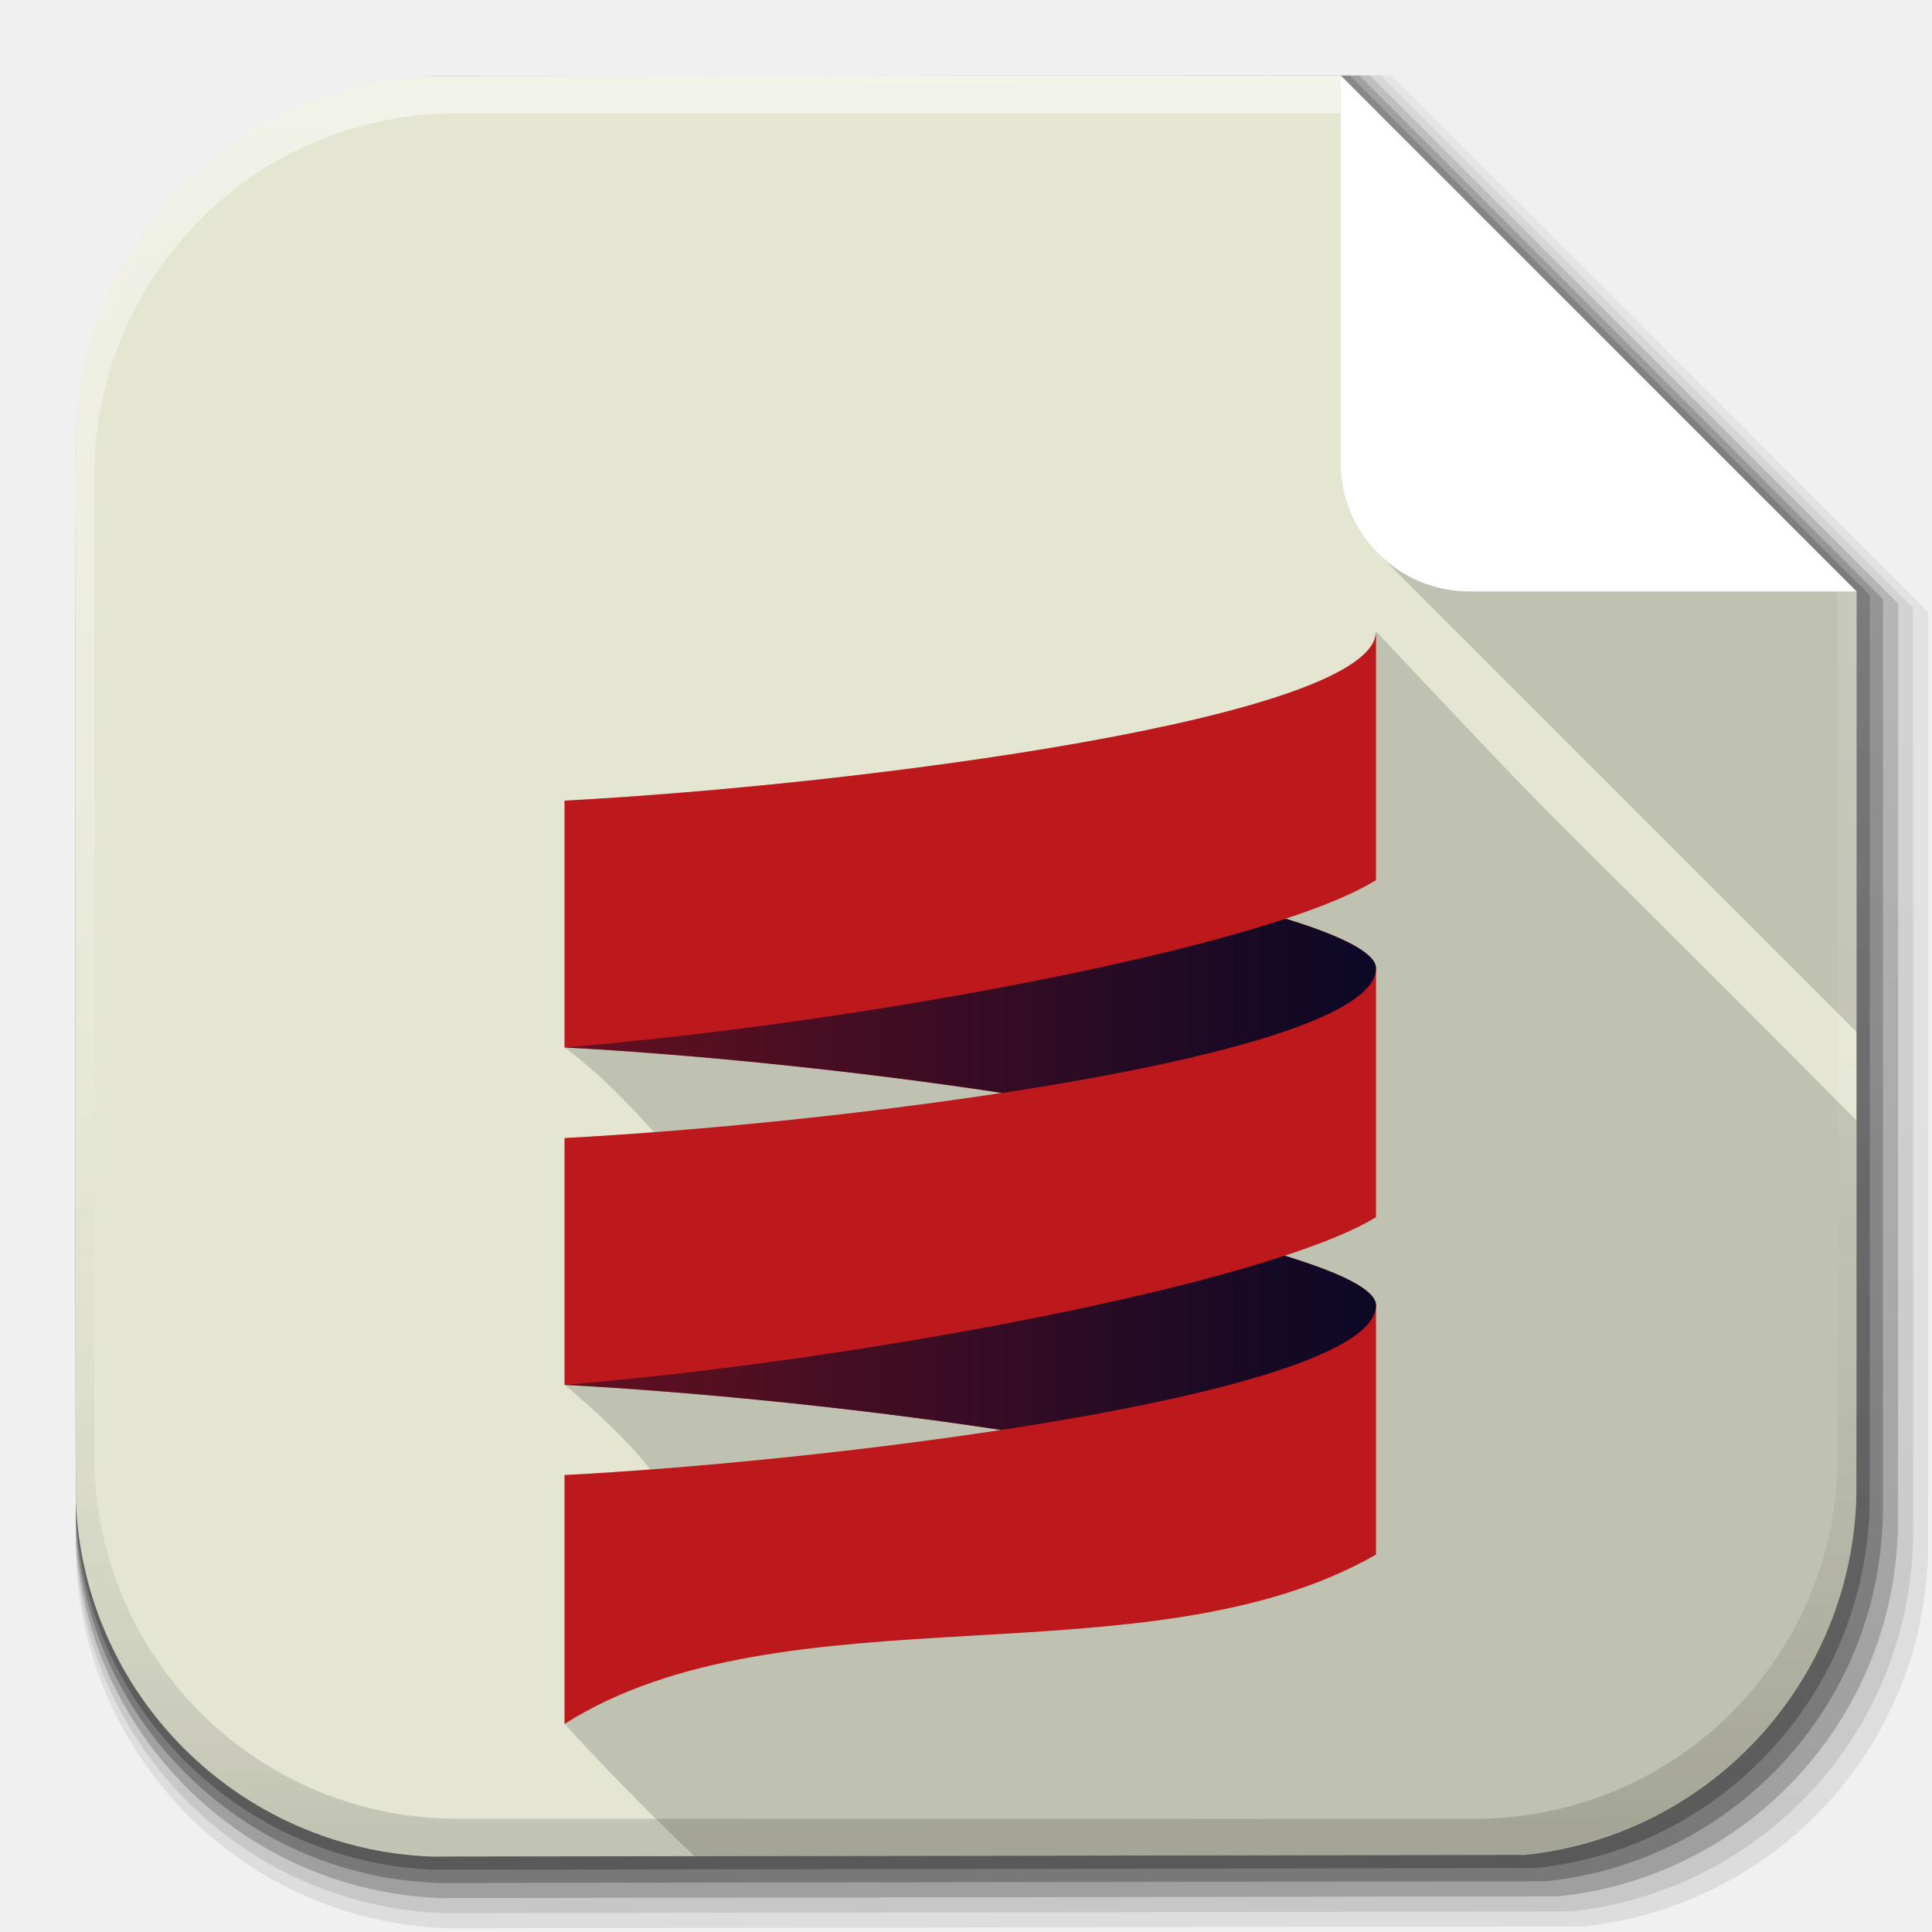
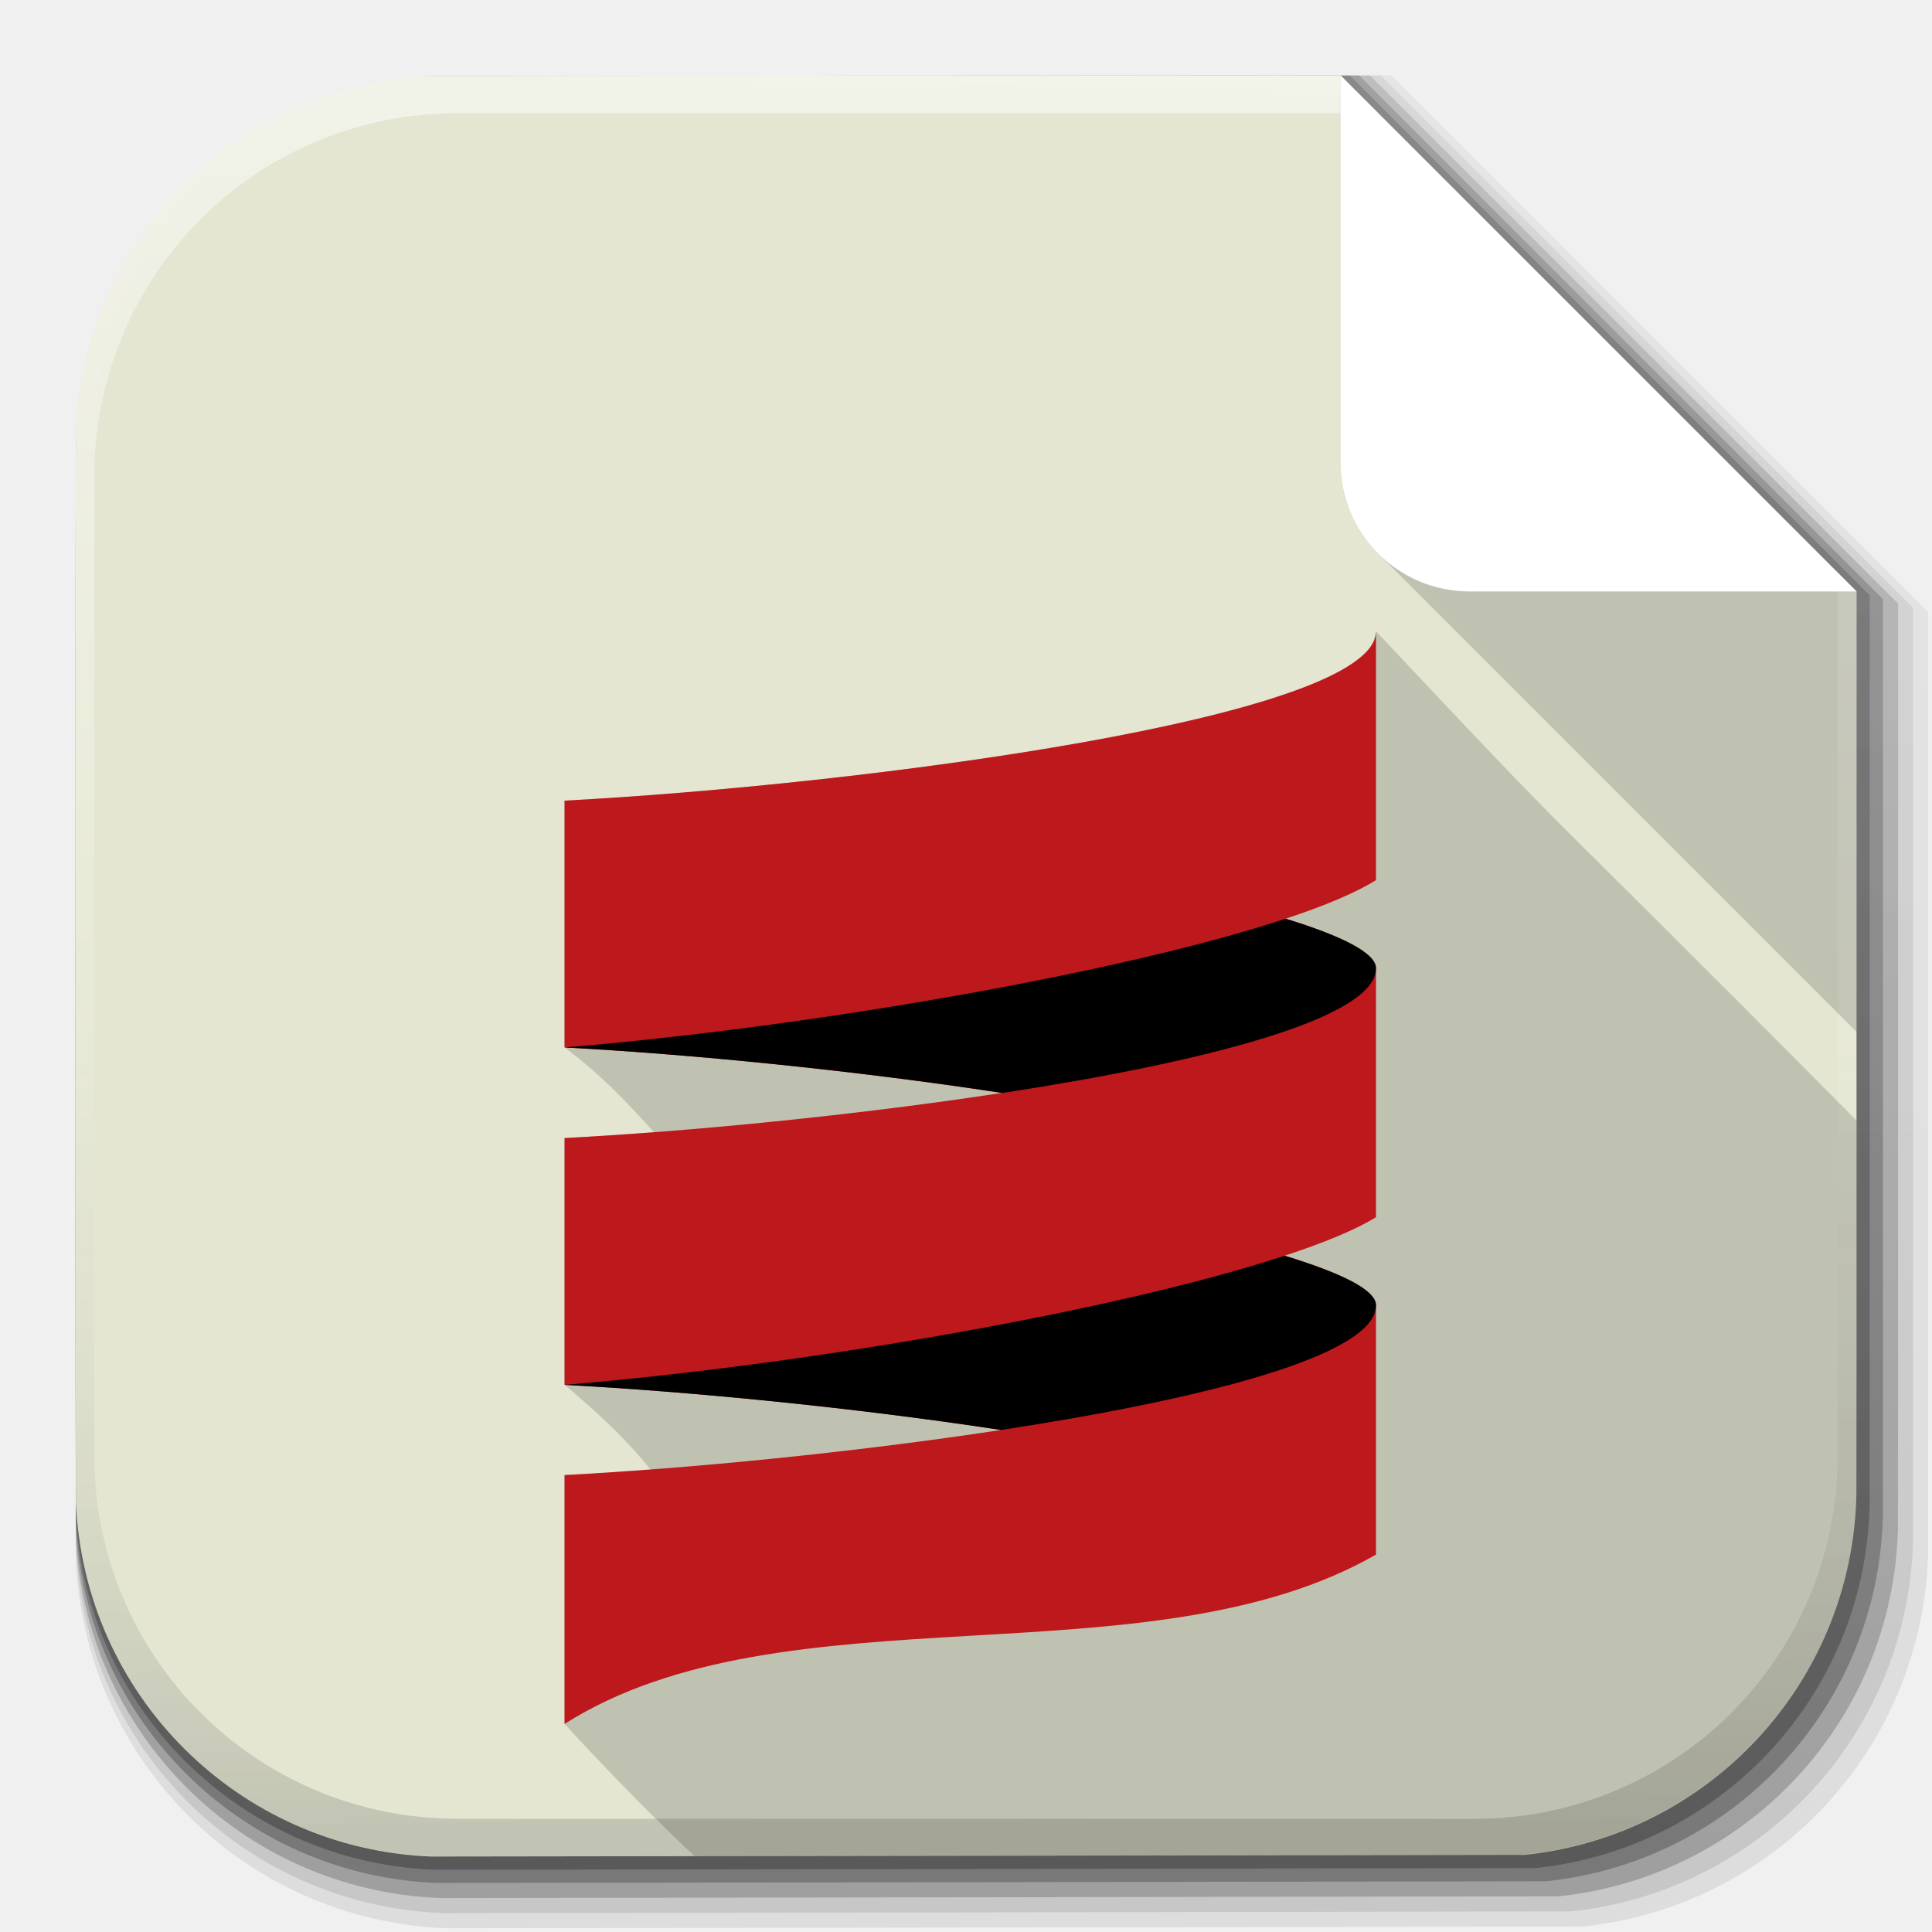
<svg xmlns="http://www.w3.org/2000/svg" xmlns:xlink="http://www.w3.org/1999/xlink" version="1.1" width="512" height="512" id="svg2">
  <defs id="defs4">
    <linearGradient id="linearGradient3938">
      <stop id="stop3940" style="stop-color:#eb2d2d;stop-opacity:1" offset="0" />
      <stop id="stop3942" style="stop-color:#df2525;stop-opacity:1" offset="1" />
    </linearGradient>
    <linearGradient x1="64.478" y1="56.301" x2="78.466" y2="48.085" id="XMLID_74_-8-1" gradientUnits="userSpaceOnUse">
      <stop id="stop155-3-8" style="stop-color:#ffffff;stop-opacity:1" offset="0" />
      <stop id="stop157-94-6" style="stop-color:#e6e6e6;stop-opacity:1" offset="1" />
    </linearGradient>
    <radialGradient cx="558.354" cy="385.484" r="191.619" fx="558.354" fy="385.484" id="radialGradient3867" xlink:href="#XMLID_74_-8-1" gradientUnits="userSpaceOnUse" gradientTransform="matrix(1,0,0,1.049991,0,-19.27059)" />
    <linearGradient x1="200.051" y1="185.074" x2="200.051" y2="217.459" id="SVGID_2_" gradientUnits="userSpaceOnUse">
      <stop id="stop13" style="stop-color:#61b74a;stop-opacity:1" offset="0" />
      <stop id="stop15" style="stop-color:#449934;stop-opacity:1" offset="1" />
    </linearGradient>
    <linearGradient x1="200.051" y1="185.074" x2="200.051" y2="217.459" id="linearGradient3021" xlink:href="#SVGID_2_" gradientUnits="userSpaceOnUse" gradientTransform="matrix(13.57763,0,0,13.57763,-2026.162,-2566.71)" />
    <linearGradient x1="19.245" y1="21.031" x2="19.36" y2="44.984" id="linearGradient2460" gradientUnits="userSpaceOnUse">
      <stop id="stop3602" style="stop-color:#fafafa;stop-opacity:1" offset="0" />
      <stop id="stop3604" style="stop-color:#f0f0f0;stop-opacity:1" offset="1" />
    </linearGradient>
    <linearGradient x1="19.245" y1="21.031" x2="19.36" y2="44.984" id="linearGradient3096" xlink:href="#linearGradient2460" gradientUnits="userSpaceOnUse" gradientTransform="matrix(11.07692,0,0,11.07692,-9.852301,-20.57803)" />
    <linearGradient x1="1012.513" y1="484.417" x2="1006.808" y2="20.626" id="linearGradient4114-2" xlink:href="#ButtonShadow-0-1-1-5" gradientUnits="userSpaceOnUse" gradientTransform="matrix(1.03178,0,0,1.03178,-830.8641,592.6779)" />
    <linearGradient x1="45.448" y1="92.54" x2="45.448" y2="7.017" id="ButtonShadow-0-1-1-5" gradientUnits="userSpaceOnUse" gradientTransform="matrix(1.005865,0,0,0.994169,100,0)">
      <stop id="stop3750-8-9-3-6" style="stop-color:#000000;stop-opacity:1" offset="0" />
      <stop id="stop3752-5-6-4-2" style="stop-color:#000000;stop-opacity:0.588" offset="1" />
    </linearGradient>
    <linearGradient x1="1012.513" y1="484.417" x2="1006.808" y2="20.626" id="linearGradient4112-2" xlink:href="#ButtonShadow-0-1-1-5" gradientUnits="userSpaceOnUse" gradientTransform="matrix(1.040254,0,0,1.040254,-837.9512,592.5182)" />
    <linearGradient x1="45.448" y1="92.54" x2="45.448" y2="7.017" id="linearGradient5292" gradientUnits="userSpaceOnUse" gradientTransform="matrix(1.005865,0,0,0.994169,100,0)">
      <stop id="stop5294" style="stop-color:#000000;stop-opacity:1" offset="0" />
      <stop id="stop5296" style="stop-color:#000000;stop-opacity:0.588" offset="1" />
    </linearGradient>
    <linearGradient x1="1012.513" y1="484.417" x2="1006.808" y2="20.626" id="linearGradient4110-6" xlink:href="#ButtonShadow-0-1-1-5" gradientUnits="userSpaceOnUse" gradientTransform="matrix(1.023305,0,0,1.023305,-823.777,592.8376)" />
    <linearGradient x1="45.448" y1="92.54" x2="45.448" y2="7.017" id="linearGradient5299" gradientUnits="userSpaceOnUse" gradientTransform="matrix(1.005865,0,0,0.994169,100,0)">
      <stop id="stop5301" style="stop-color:#000000;stop-opacity:1" offset="0" />
      <stop id="stop5303" style="stop-color:#000000;stop-opacity:0.588" offset="1" />
    </linearGradient>
    <linearGradient x1="1012.513" y1="484.417" x2="1006.808" y2="20.626" id="linearGradient4116-6" xlink:href="#ButtonShadow-0-1-1-5" gradientUnits="userSpaceOnUse" gradientTransform="matrix(1.01483,0,0,1.01483,-816.69,592.9972)" />
    <linearGradient x1="45.448" y1="92.54" x2="45.448" y2="7.017" id="linearGradient5306" gradientUnits="userSpaceOnUse" gradientTransform="matrix(1.005865,0,0,0.994169,100,0)">
      <stop id="stop5308" style="stop-color:#000000;stop-opacity:1" offset="0" />
      <stop id="stop5310" style="stop-color:#000000;stop-opacity:0.588" offset="1" />
    </linearGradient>
    <linearGradient x1="1012.513" y1="484.417" x2="1006.808" y2="20.626" id="linearGradient3372" xlink:href="#ButtonShadow-0-1-1-5" gradientUnits="userSpaceOnUse" gradientTransform="matrix(1.007415,0,0,1.007415,-810.4888,593.1369)" />
    <linearGradient x1="45.448" y1="92.54" x2="45.448" y2="7.017" id="linearGradient5313" gradientUnits="userSpaceOnUse" gradientTransform="matrix(1.005865,0,0,0.994169,100,0)">
      <stop id="stop5315" style="stop-color:#000000;stop-opacity:1" offset="0" />
      <stop id="stop5317" style="stop-color:#000000;stop-opacity:0.588" offset="1" />
    </linearGradient>
    <linearGradient x1="1016.104" y1="476.26" x2="1011.953" y2="251.661" id="linearGradient4082" xlink:href="#linearGradient4487" gradientUnits="userSpaceOnUse" gradientTransform="translate(-146.2203,369.0885)" />
    <linearGradient id="linearGradient4487">
      <stop id="stop4489" style="stop-color:#000000;stop-opacity:1" offset="0" />
      <stop id="stop4491" style="stop-color:#000000;stop-opacity:0" offset="1" />
    </linearGradient>
    <linearGradient id="linearGradient3737">
      <stop id="stop3739" style="stop-color:#ffffff;stop-opacity:1" offset="0" />
      <stop id="stop3741" style="stop-color:#ffffff;stop-opacity:0" offset="1" />
    </linearGradient>
    <linearGradient id="linearGradient4046">
      <stop id="stop4048" style="stop-color:#000000;stop-opacity:1" offset="0" />
      <stop id="stop4050" style="stop-color:#ffffff;stop-opacity:0.2" offset="1" />
    </linearGradient>
    <linearGradient x1="1012.513" y1="484.417" x2="1006.808" y2="20.626" id="linearGradient5342" xlink:href="#ButtonShadow-0-1-1-5" gradientUnits="userSpaceOnUse" gradientTransform="matrix(1.007415,0,0,1.007415,-810.4888,593.1369)" />
    <linearGradient x1="1012.513" y1="484.417" x2="1006.808" y2="20.626" id="linearGradient4114-2-6" xlink:href="#ButtonShadow-0-1-1-5-9" gradientUnits="userSpaceOnUse" gradientTransform="matrix(1.03178,0,0,1.03178,-830.8641,592.6779)" />
    <linearGradient x1="45.448" y1="92.54" x2="45.448" y2="7.017" id="ButtonShadow-0-1-1-5-9" gradientUnits="userSpaceOnUse" gradientTransform="matrix(1.005865,0,0,0.994169,100,0)">
      <stop id="stop3750-8-9-3-6-4" style="stop-color:#000000;stop-opacity:1" offset="0" />
      <stop id="stop3752-5-6-4-2-9" style="stop-color:#000000;stop-opacity:0.588" offset="1" />
    </linearGradient>
    <linearGradient x1="1012.513" y1="484.417" x2="1006.808" y2="20.626" id="linearGradient4112-2-6" xlink:href="#ButtonShadow-0-1-1-5-9" gradientUnits="userSpaceOnUse" gradientTransform="matrix(1.040254,0,0,1.040254,-837.9512,592.5182)" />
    <linearGradient x1="45.448" y1="92.54" x2="45.448" y2="7.017" id="linearGradient5292-5" gradientUnits="userSpaceOnUse" gradientTransform="matrix(1.005865,0,0,0.994169,100,0)">
      <stop id="stop5294-8" style="stop-color:#000000;stop-opacity:1" offset="0" />
      <stop id="stop5296-4" style="stop-color:#000000;stop-opacity:0.588" offset="1" />
    </linearGradient>
    <linearGradient x1="1012.513" y1="484.417" x2="1006.808" y2="20.626" id="linearGradient4110-6-7" xlink:href="#ButtonShadow-0-1-1-5-9" gradientUnits="userSpaceOnUse" gradientTransform="matrix(1.023305,0,0,1.023305,-823.777,592.8376)" />
    <linearGradient x1="45.448" y1="92.54" x2="45.448" y2="7.017" id="linearGradient5299-2" gradientUnits="userSpaceOnUse" gradientTransform="matrix(1.005865,0,0,0.994169,100,0)">
      <stop id="stop5301-9" style="stop-color:#000000;stop-opacity:1" offset="0" />
      <stop id="stop5303-1" style="stop-color:#000000;stop-opacity:0.588" offset="1" />
    </linearGradient>
    <linearGradient x1="1012.513" y1="484.417" x2="1006.808" y2="20.626" id="linearGradient4116-6-3" xlink:href="#ButtonShadow-0-1-1-5-9" gradientUnits="userSpaceOnUse" gradientTransform="matrix(1.01483,0,0,1.01483,-816.69,592.9972)" />
    <linearGradient x1="45.448" y1="92.54" x2="45.448" y2="7.017" id="linearGradient5306-9" gradientUnits="userSpaceOnUse" gradientTransform="matrix(1.005865,0,0,0.994169,100,0)">
      <stop id="stop5308-0" style="stop-color:#000000;stop-opacity:1" offset="0" />
      <stop id="stop5310-6" style="stop-color:#000000;stop-opacity:0.588" offset="1" />
    </linearGradient>
    <linearGradient x1="1012.513" y1="484.417" x2="1006.808" y2="20.626" id="linearGradient3372-9" xlink:href="#ButtonShadow-0-1-1-5-9" gradientUnits="userSpaceOnUse" gradientTransform="matrix(1.007415,0,0,1.007415,-810.4888,593.1369)" />
    <linearGradient x1="45.448" y1="92.54" x2="45.448" y2="7.017" id="linearGradient5313-8" gradientUnits="userSpaceOnUse" gradientTransform="matrix(1.005865,0,0,0.994169,100,0)">
      <stop id="stop5315-8" style="stop-color:#000000;stop-opacity:1" offset="0" />
      <stop id="stop5317-1" style="stop-color:#000000;stop-opacity:0.588" offset="1" />
    </linearGradient>
    <linearGradient x1="1016.104" y1="476.26" x2="1011.953" y2="251.661" id="linearGradient4082-7" xlink:href="#linearGradient4487-8" gradientUnits="userSpaceOnUse" gradientTransform="translate(-146.2203,369.0885)" />
    <linearGradient id="linearGradient4487-8">
      <stop id="stop4489-0" style="stop-color:#000000;stop-opacity:1" offset="0" />
      <stop id="stop4491-4" style="stop-color:#000000;stop-opacity:0" offset="1" />
    </linearGradient>
    <linearGradient x1="993.439" y1="51.512" x2="988.786" y2="363.738" id="linearGradient4084-7" xlink:href="#linearGradient3737-8" gradientUnits="userSpaceOnUse" gradientTransform="translate(778.5998,-360.5596)" />
    <linearGradient id="linearGradient3737-8">
      <stop id="stop3739-4" style="stop-color:#ffffff;stop-opacity:1" offset="0" />
      <stop id="stop3741-7" style="stop-color:#ffffff;stop-opacity:0" offset="1" />
    </linearGradient>
    <linearGradient x1="1764.649" y1="155.597" x2="1763.69" y2="-55.941" id="linearGradient4086-1" xlink:href="#linearGradient4046-2" gradientUnits="userSpaceOnUse" />
    <linearGradient id="linearGradient4046-2">
      <stop id="stop4048-2" style="stop-color:#000000;stop-opacity:1" offset="0" />
      <stop id="stop4050-7" style="stop-color:#ffffff;stop-opacity:0.2" offset="1" />
    </linearGradient>
    <linearGradient x1="1012.513" y1="484.417" x2="1006.808" y2="20.626" id="linearGradient5342-3" xlink:href="#ButtonShadow-0-1-1-5-9" gradientUnits="userSpaceOnUse" gradientTransform="matrix(1.007415,0,0,1.007415,-810.4888,593.1369)" />
    <linearGradient id="linearGradient4487-1">
      <stop id="stop4489-6" style="stop-color:#000000;stop-opacity:1" offset="0" />
      <stop id="stop4491-0" style="stop-color:#000000;stop-opacity:0" offset="1" />
    </linearGradient>
    <linearGradient x1="993.439" y1="51.512" x2="988.786" y2="363.738" id="linearGradient4084-8" xlink:href="#linearGradient3737-9" gradientUnits="userSpaceOnUse" gradientTransform="translate(778.5998,-360.5596)" />
    <linearGradient id="linearGradient3737-9">
      <stop id="stop3739-7" style="stop-color:#ffffff;stop-opacity:1" offset="0" />
      <stop id="stop3741-4" style="stop-color:#ffffff;stop-opacity:0" offset="1" />
    </linearGradient>
    <linearGradient x1="1764.649" y1="155.597" x2="1763.69" y2="-55.941" id="linearGradient4086-12" xlink:href="#linearGradient4046-3" gradientUnits="userSpaceOnUse" />
    <linearGradient id="linearGradient4046-3">
      <stop id="stop4048-7" style="stop-color:#000000;stop-opacity:1" offset="0" />
      <stop id="stop4050-73" style="stop-color:#ffffff;stop-opacity:0.2" offset="1" />
    </linearGradient>
    <linearGradient id="linearGradient2760">
      <stop id="stop2770" style="stop-color:#ffffff;stop-opacity:1" offset="0" />
      <stop id="stop2764" style="stop-color:#a9a9a9;stop-opacity:1" offset="1" />
    </linearGradient>
    <linearGradient id="linearGradient4846">
      <stop id="stop4848" style="stop-color:#1a1a1a;stop-opacity:1" offset="0" />
      <stop id="stop4856" style="stop-color:#1e1e1e;stop-opacity:1" offset="1" />
    </linearGradient>
    <linearGradient id="linearGradient4922">
      <stop id="stop4924" style="stop-color:#1a1a1a;stop-opacity:1" offset="0" />
      <stop id="stop4926" style="stop-color:#636363;stop-opacity:1" offset="0.156" />
      <stop id="stop4928" style="stop-color:#b4b4b4;stop-opacity:1" offset="0.332" />
      <stop id="stop4930" style="stop-color:#636363;stop-opacity:1" offset="0.536" />
      <stop id="stop4932" style="stop-color:#000000;stop-opacity:1" offset="1" />
    </linearGradient>
    <linearGradient x1="201.331" y1="152.12" x2="166.775" y2="110.86" id="linearGradient4884" xlink:href="#linearGradient4888" gradientUnits="userSpaceOnUse" gradientTransform="matrix(1.275769,0,0,1.275769,-135.8944,2.450039)" spreadMethod="reflect" />
    <linearGradient id="linearGradient4888">
      <stop id="stop4892" style="stop-color:#c0821c;stop-opacity:1" offset="0" />
      <stop id="stop4894" style="stop-color:#e4ae48;stop-opacity:1" offset="1" />
    </linearGradient>
    <linearGradient x1="13.021" y1="160.826" x2="258.222" y2="158.472" id="linearGradient4882" xlink:href="#linearGradient4898" gradientUnits="userSpaceOnUse" />
    <linearGradient id="linearGradient4898">
      <stop id="stop4900" style="stop-color:#d78617;stop-opacity:1" offset="0" />
      <stop id="stop4902" style="stop-color:#5c1234;stop-opacity:1" offset="1" />
    </linearGradient>
    <linearGradient x1="45.448" y1="92.54" x2="45.448" y2="7.017" id="ButtonShadow" gradientUnits="userSpaceOnUse" gradientTransform="scale(1.005865,0.994169)">
      <stop id="stop3750" style="stop-color:#000000;stop-opacity:1" offset="0" />
      <stop id="stop3752" style="stop-color:#000000;stop-opacity:0.588" offset="1" />
    </linearGradient>
    <filter color-interpolation-filters="sRGB" id="filter3174">
-       <feGaussianBlur id="feGaussianBlur3176" stdDeviation="1.71" />
+       <feGaussianBlur stdDeviation="1.71" id="feGaussianBlur3176" />
    </filter>
    <linearGradient id="linearGradient10386">
      <stop id="stop10388" style="stop-color:#ffffff;stop-opacity:1" offset="0" />
      <stop id="stop10390" style="stop-color:#ffffff;stop-opacity:0" offset="1" />
    </linearGradient>
    <linearGradient x1="212.864" y1="11.425" x2="214.266" y2="168.283" id="linearGradient8264" xlink:href="#linearGradient2760" gradientUnits="userSpaceOnUse" gradientTransform="matrix(1.846456,0,0,1.846456,-123.7334,86.82626)" spreadMethod="reflect" />
    <linearGradient x1="18.93" y1="6.295" x2="19.36" y2="36.644" id="linearGradient3157" xlink:href="#linearGradient2460" gradientUnits="userSpaceOnUse" gradientTransform="matrix(12.10256,0,0,12.10256,-34.46825,-46.18711)" />
    <linearGradient x1="0" y1="0" x2="1" y2="1" id="acyl_gradient" xlink:href="#linearGradient4321" />
    <linearGradient id="linearGradient4321">
      <stop id="stop1" style="stop-color:#ee0c0c;stop-opacity:1" offset="0" />
      <stop id="stop2" style="stop-color:#7a0404;stop-opacity:1" offset="1" />
    </linearGradient>
    <radialGradient cx="94.71" cy="98.693" r="150" fx="94.71" fy="98.693" id="radialGradient3928" xlink:href="#linearGradient4321" gradientUnits="userSpaceOnUse" gradientTransform="matrix(2.424955,-0.00787504,0.00770263,2.371866,-135.7183,-134.6474)" />
    <radialGradient cx="94.71" cy="98.693" r="150" fx="94.71" fy="98.693" id="radialGradient3932" xlink:href="#linearGradient4321" gradientUnits="userSpaceOnUse" gradientTransform="matrix(2.424955,-0.00787504,0.00770263,2.371866,-135.7183,-134.6474)" />
    <radialGradient cx="110.737" cy="112.575" r="150" fx="110.737" fy="112.575" id="radialGradient3140" xlink:href="#linearGradient3938" gradientUnits="userSpaceOnUse" gradientTransform="matrix(1.65339,0.0060994,-0.00539655,1.462323,-50.50661,-35.43916)" />
    <linearGradient x1="-112.345" y1="572.447" x2="-109.975" y2="107.9" id="linearGradient5925" xlink:href="#ButtonShadow-0-1-1-5-9-5" gradientUnits="userSpaceOnUse" gradientTransform="matrix(1.007442,0,0,1.007415,261.6268,527.4108)" />
    <linearGradient x1="45.448" y1="92.54" x2="45.448" y2="7.017" id="ButtonShadow-0-1-1-5-9-5" gradientUnits="userSpaceOnUse" gradientTransform="matrix(1.005865,0,0,0.994169,100,0)">
      <stop id="stop3750-8-9-3-6-4-0" style="stop-color:#000000;stop-opacity:1" offset="0" />
      <stop id="stop3752-5-6-4-2-9-8" style="stop-color:#000000;stop-opacity:0.588" offset="1" />
    </linearGradient>
    <linearGradient x1="-112.345" y1="572.447" x2="-109.975" y2="107.9" id="linearGradient5927" xlink:href="#ButtonShadow-0-1-1-5-9-5" gradientUnits="userSpaceOnUse" gradientTransform="matrix(1.031807,0,0,1.03178,268.7784,524.7835)" />
    <linearGradient x1="45.448" y1="92.54" x2="45.448" y2="7.017" id="linearGradient3129" gradientUnits="userSpaceOnUse" gradientTransform="matrix(1.005865,0,0,0.994169,100,0)">
      <stop id="stop3131" style="stop-color:#000000;stop-opacity:1" offset="0" />
      <stop id="stop3133" style="stop-color:#000000;stop-opacity:0.588" offset="1" />
    </linearGradient>
    <linearGradient x1="-112.345" y1="572.447" x2="-109.975" y2="107.9" id="linearGradient5929" xlink:href="#ButtonShadow-0-1-1-5-9-5" gradientUnits="userSpaceOnUse" gradientTransform="matrix(1.014857,0,0,1.01483,263.8037,526.6112)" />
    <linearGradient x1="45.448" y1="92.54" x2="45.448" y2="7.017" id="linearGradient3136" gradientUnits="userSpaceOnUse" gradientTransform="matrix(1.005865,0,0,0.994169,100,0)">
      <stop id="stop3138" style="stop-color:#000000;stop-opacity:1" offset="0" />
      <stop id="stop3140" style="stop-color:#000000;stop-opacity:0.588" offset="1" />
    </linearGradient>
    <linearGradient x1="-112.345" y1="572.447" x2="-109.975" y2="107.9" id="linearGradient5931" xlink:href="#ButtonShadow-0-1-1-5-9-5" gradientUnits="userSpaceOnUse" gradientTransform="matrix(1.023332,0,0,1.023305,266.2915,525.6974)" />
    <linearGradient x1="45.448" y1="92.54" x2="45.448" y2="7.017" id="linearGradient3143" gradientUnits="userSpaceOnUse" gradientTransform="matrix(1.005865,0,0,0.994169,100,0)">
      <stop id="stop3145" style="stop-color:#000000;stop-opacity:1" offset="0" />
      <stop id="stop3147" style="stop-color:#000000;stop-opacity:0.588" offset="1" />
    </linearGradient>
    <linearGradient x1="-112.345" y1="572.447" x2="-109.975" y2="107.9" id="linearGradient5933" xlink:href="#ButtonShadow-0-1-1-5-9-5" gradientUnits="userSpaceOnUse" gradientTransform="matrix(1.040282,0,0,1.040254,271.2663,523.8697)" />
    <linearGradient x1="45.448" y1="92.54" x2="45.448" y2="7.017" id="linearGradient3150" gradientUnits="userSpaceOnUse" gradientTransform="matrix(1.005865,0,0,0.994169,100,0)">
      <stop id="stop3152" style="stop-color:#000000;stop-opacity:1" offset="0" />
      <stop id="stop3154" style="stop-color:#000000;stop-opacity:0.588" offset="1" />
    </linearGradient>
    <linearGradient x1="993.439" y1="51.512" x2="988.786" y2="363.738" id="linearGradient4084-8-2" xlink:href="#linearGradient3737-9-0" gradientUnits="userSpaceOnUse" gradientTransform="translate(-753.5872,-30.14348)" />
    <linearGradient id="linearGradient3737-9-0">
      <stop id="stop3739-7-5" style="stop-color:#ffffff;stop-opacity:1" offset="0" />
      <stop id="stop3741-4-2" style="stop-color:#ffffff;stop-opacity:0" offset="1" />
    </linearGradient>
    <linearGradient x1="1764.649" y1="155.597" x2="1763.69" y2="-55.941" id="linearGradient4086-12-9" xlink:href="#linearGradient4046-3-3" gradientUnits="userSpaceOnUse" gradientTransform="translate(-1532.187,330.4162)" />
    <linearGradient id="linearGradient4046-3-3">
      <stop id="stop4048-7-5" style="stop-color:#000000;stop-opacity:1" offset="0" />
      <stop id="stop4050-73-5" style="stop-color:#ffffff;stop-opacity:0.2" offset="1" />
    </linearGradient>
    <linearGradient x1="102.875" y1="170.422" x2="153.125" y2="170.422" id="linearGradient5071" xlink:href="#linearGradient5059" gradientUnits="userSpaceOnUse" />
    <linearGradient id="linearGradient5059">
      <stop id="stop5061" style="stop-color:#0b0826;stop-opacity:0.498" offset="0" />
      <stop id="stop5063" style="stop-color:#0b0826;stop-opacity:1" offset="1" />
    </linearGradient>
    <linearGradient x1="102.875" y1="170.422" x2="153.125" y2="170.422" id="linearGradient3985" xlink:href="#linearGradient5059" gradientUnits="userSpaceOnUse" />
    <linearGradient x1="102.875" y1="170.422" x2="153.125" y2="170.422" id="linearGradient10625" xlink:href="#linearGradient5059" gradientUnits="userSpaceOnUse" gradientTransform="matrix(4.279486,0,0,3.47687,-290.6445,-281.3223)" />
  </defs>
  <g transform="translate(0,-540.3622)" id="layer1" />
  <g transform="matrix(1.1,0,0,0.44444,95.08106,256.3925)" id="g2036">
    <g transform="matrix(1.0526,0,0,1.2857,-1.2632,-13.429)" id="g3712" style="opacity:0.4" />
  </g>
  <g transform="translate(97.48106,231.2815)" id="g3541" />
  <g transform="translate(97.48106,231.2815)" id="g3536" />
  <g transform="translate(-605.5193,-353.9683)" id="g4076">
    <g transform="translate(-926.6676,684.3845)" id="g4038" />
  </g>
  <g transform="translate(54.08926,-616.0416)" id="g5918">
    <path d="m 60.99,1111.542 144.328,-0.206 147.527,-0.241 c 49.041,-5.122 87.225,-45.726 88.537,-95.85 9e-4,-0.035 -9e-4,-0.069 0,-0.103 9e-4,-0.414 -8e-4,-0.647 0,-1.067 0.042,-21.503 0.034,-49.942 0.034,-87.765 l 0,-152.514 -68.862,-68.877 -68.897,-68.877 -152.824,0.069 c -40.253,0.017 -69.341,0.041 -91.323,0.103 -50.89,2.755 -91.336,43.548 -93.49,94.611 -0.099,30.63 -0.103,74.757 -0.103,143.018 0,68.269 0.005,112.388 0.103,143.018 2.175,51.557 43.387,92.644 94.969,94.68 z" id="path5873" style="opacity:0.25;color:#000000;fill:url(#linearGradient5925);fill-opacity:1;fill-rule:nonzero;stroke:none;stroke-width:1.5;marker:none;visibility:visible;display:inline;overflow:visible;enable-background:accumulate" />
    <path d="m 63.289,1123.042 147.819,-0.211 151.095,-0.247 c 50.227,-5.246 89.334,-46.832 90.678,-98.168 9e-4,-0.035 -9e-4,-0.07 0,-0.106 9e-4,-0.424 -8e-4,-0.663 0,-1.092 0.043,-22.023 0.035,-51.15 0.035,-89.888 l 0,-156.202 -70.528,-70.543 -70.563,-70.543 -156.52,0.07 c -41.226,0.018 -71.018,0.042 -93.532,0.106 -52.121,2.821 -93.545,44.601 -95.751,96.9 -0.101,31.371 -0.106,76.565 -0.106,146.477 0,69.92 0.005,115.106 0.106,146.477 2.227,52.804 44.436,94.885 97.266,96.97 z" id="path5902" style="opacity:0.1;color:#000000;fill:url(#linearGradient5927);fill-opacity:1;fill-rule:nonzero;stroke:none;stroke-width:1.5;marker:none;visibility:visible;display:inline;overflow:visible;enable-background:accumulate" />
    <path d="m 61.69,1115.042 145.391,-0.208 148.613,-0.243 c 49.402,-5.16 87.867,-46.063 89.189,-96.555 9e-4,-0.035 -9e-4,-0.069 0,-0.104 9e-4,-0.417 -8e-4,-0.652 0,-1.074 0.042,-21.661 0.034,-50.31 0.034,-88.411 l 0,-153.636 -69.369,-69.384 -69.404,-69.384 -153.949,0.069 c -40.549,0.017 -69.851,0.042 -91.995,0.104 -51.264,2.775 -92.009,43.868 -94.178,95.308 -0.099,30.856 -0.104,75.308 -0.104,144.071 0,68.771 0.005,113.215 0.104,144.071 2.191,51.937 43.706,93.326 95.668,95.377 z" id="path5906" style="opacity:0.25;color:#000000;fill:url(#linearGradient5929);fill-opacity:1;fill-rule:nonzero;stroke:none;stroke-width:1.5;marker:none;visibility:visible;display:inline;overflow:visible;enable-background:accumulate" />
    <path d="m 62.49,1119.042 146.605,-0.21 149.854,-0.245 c 49.815,-5.203 88.601,-46.447 89.933,-97.362 9e-4,-0.035 -9e-4,-0.07 0,-0.105 9e-4,-0.42 -8e-4,-0.657 0,-1.083 0.043,-21.842 0.034,-50.73 0.034,-89.149 l 0,-154.919 -69.948,-69.964 -69.983,-69.964 -155.235,0.07 c -40.888,0.018 -70.434,0.042 -92.764,0.105 -51.693,2.798 -92.777,44.235 -94.965,96.104 -0.1,31.114 -0.105,75.936 -0.105,145.274 0,69.346 0.005,114.16 0.105,145.274 2.209,52.37 44.071,94.105 96.467,96.174 z" id="path5910" style="opacity:0.2;color:#000000;fill:url(#linearGradient5931);fill-opacity:1;fill-rule:nonzero;stroke:none;stroke-width:1.5;marker:none;visibility:visible;display:inline;overflow:visible;enable-background:accumulate" />
    <path d="m 64.089,1127.042 149.033,-0.213 152.336,-0.249 c 50.64,-5.289 90.068,-47.217 91.423,-98.974 10e-4,-0.036 -9e-4,-0.071 0,-0.106 10e-4,-0.427 -8e-4,-0.668 0,-1.101 0.043,-22.204 0.035,-51.57 0.035,-90.626 l 0,-157.485 -71.107,-71.122 -71.142,-71.122 -157.806,0.071 c -41.565,0.018 -71.601,0.043 -94.3,0.107 -52.549,2.845 -94.314,44.967 -96.538,97.696 -0.102,31.629 -0.107,77.194 -0.107,147.68 0,70.494 0.005,116.051 0.106,147.68 2.245,53.238 44.801,95.664 98.065,97.767 z" id="path5914" style="opacity:0.08;color:#000000;fill:url(#linearGradient5933);fill-opacity:1;fill-rule:nonzero;stroke:none;stroke-width:1.5;marker:none;visibility:visible;display:inline;overflow:visible;enable-background:accumulate" />
  </g>
  <path d="m 114.376,492 143.262,-0.205 146.438,-0.239 c 48.679,-5.084 86.58,-45.389 87.883,-95.144 8.9e-4,-0.034 -8.7e-4,-0.068 0,-0.102 8.5e-4,-0.411 -8.2e-4,-0.643 0,-1.059 0.042,-21.345 0.034,-49.574 0.034,-87.119 l 0,-151.391 -68.353,-68.37 -68.388,-68.37 -151.695,0.068 c -39.955,0.017 -68.829,0.041 -90.649,0.102 -50.514,2.735 -90.662,43.227 -92.8,93.915 -0.098,30.405 -0.102,74.207 -0.102,141.965 0,67.766 0.005,111.56 0.102,141.965 2.158,51.177 43.066,91.962 94.268,93.983 z" id="rect4121" style="color:#000000;fill:#e4e6d2;fill-opacity:1;fill-rule:nonzero;stroke:none;stroke-width:1.5;marker:none;visibility:visible;display:inline;overflow:visible;enable-background:accumulate" />
  <g transform="translate(-605.5194,-353.9683)" id="g4076-9-1">
    <g transform="translate(-926.6676,684.3845)" id="g4038-9-8">
      <g id="g4929">
        <path d="m 355.25,20 -151.688,0.062 c -39.955,0.017 -68.836,0.032 -90.656,0.094 -4.736,0.256 -9.376,0.853 -13.906,1.75 -1.51,0.299 -3.016,0.633 -4.5,1 -2.226,0.55 -4.431,1.177 -6.594,1.875 -20.904,6.751 -38.688,20.284 -50.812,38.031 -0.108,0.159 -0.236,0.309 -0.344,0.469 -0.306,0.454 -0.607,0.915 -0.906,1.375 -1.618,2.488 -3.108,5.05 -4.5,7.688 -2.416,4.579 -4.508,9.398 -6.188,14.375 -0.014,0.04 -0.018,0.085 -0.031,0.125 -0.482,1.434 -0.927,2.88 -1.344,4.344 -0.208,0.732 -0.402,1.449 -0.594,2.188 -0.027,0.106 -0.067,0.207 -0.094,0.312 -0.163,0.636 -0.318,1.297 -0.469,1.938 -0.175,0.745 -0.342,1.467 -0.5,2.219 -0.042,0.2 -0.084,0.393 -0.125,0.594 -0.114,0.557 -0.208,1.127 -0.312,1.688 -0.141,0.758 -0.283,1.517 -0.406,2.281 -0.124,0.764 -0.238,1.542 -0.344,2.312 -0.212,1.541 -0.391,3.093 -0.531,4.656 -0.14,1.563 -0.246,3.135 -0.312,4.719 C 19.996,144.499 20,188.304 20,256.062 c 0,67.673 -0.003,111.412 0.094,141.812 1.33e-4,0.042 -1.33e-4,0.115 0,0.156 0.003,0.063 -0.003,0.125 0,0.188 0.007,0.166 0.023,0.334 0.031,0.5 0.103,2.1 0.268,4.187 0.5,6.25 0.014,0.126 0.048,0.249 0.062,0.375 0.084,0.719 0.182,1.411 0.281,2.125 0.098,0.703 0.2,1.396 0.312,2.094 0.043,0.27 0.08,0.544 0.125,0.812 0.062,0.363 0.122,0.732 0.188,1.094 0.039,0.218 0.084,0.439 0.125,0.656 0.088,0.466 0.187,0.943 0.281,1.406 0.135,0.664 0.258,1.31 0.406,1.969 0.031,0.137 0.062,0.27 0.094,0.406 0.058,0.252 0.128,0.499 0.188,0.75 0.129,0.542 0.268,1.087 0.406,1.625 0.053,0.208 0.102,0.418 0.156,0.625 0.152,0.576 0.307,1.147 0.469,1.719 0.22,0.779 0.449,1.573 0.688,2.344 0.716,2.312 1.497,4.578 2.375,6.812 0.281,0.717 0.578,1.448 0.875,2.156 0.009,0.021 0.022,0.041 0.031,0.062 0.284,0.677 0.576,1.331 0.875,2 0.029,0.064 0.065,0.124 0.094,0.188 0.281,0.626 0.55,1.256 0.844,1.875 0.05,0.104 0.106,0.208 0.156,0.312 0.276,0.576 0.557,1.149 0.844,1.719 0.069,0.138 0.149,0.269 0.219,0.406 1.444,2.828 3.018,5.59 4.719,8.25 1.276,1.995 2.619,3.92 4.031,5.812 0.471,0.631 0.952,1.256 1.438,1.875 0.971,1.238 1.972,2.468 3,3.656 C 61.815,478.79 88.262,491.871 117.875,492 l 2.625,0 C 67.525,491.6 25,448.823 25,395.75 l 0,-269.5 C 25,72.927 67.927,30 121.25,30 l 244,0 -10,-10 z M 487,151.75 l 0,244 c 0,50.257 -38.128,91.261 -87.156,95.812 l 3.188,0 c 30.127,-2.822 56.216,-19.119 72.219,-42.844 0.441,-0.654 0.887,-1.304 1.312,-1.969 0.426,-0.665 0.84,-1.355 1.25,-2.031 1.229,-2.027 2.385,-4.098 3.469,-6.219 0.361,-0.707 0.718,-1.408 1.062,-2.125 0.344,-0.717 0.673,-1.461 1,-2.188 1.602,-3.555 3.01,-7.202 4.188,-10.969 0.025,-0.082 0.037,-0.168 0.062,-0.25 0.716,-2.312 1.359,-4.68 1.906,-7.062 0.182,-0.794 0.337,-1.573 0.5,-2.375 0.163,-0.802 0.325,-1.629 0.469,-2.438 0.144,-0.809 0.282,-1.622 0.406,-2.438 0.04,-0.262 0.087,-0.518 0.125,-0.781 0.079,-0.554 0.149,-1.099 0.219,-1.656 0.025,-0.198 0.039,-0.396 0.062,-0.594 0.074,-0.623 0.156,-1.248 0.219,-1.875 0.014,-0.135 0.018,-0.272 0.031,-0.406 0.067,-0.7 0.135,-1.389 0.188,-2.094 0.005,-0.062 -0.005,-0.126 0,-0.188 0.047,-0.653 0.09,-1.312 0.125,-1.969 0.006,-0.114 0.025,-0.229 0.031,-0.344 5.1e-4,-0.01 -5e-4,-0.021 0,-0.031 0.039,-0.768 0.073,-1.54 0.094,-2.312 8.9e-4,-0.034 -8.7e-4,-0.06 0,-0.094 1e-4,-0.048 -4e-5,-0.081 0,-0.125 0.008,-0.313 -0.005,-0.624 0,-0.938 0.021,-10.672 0.028,-23.05 0.031,-37.469 0.003,-14.419 0,-30.884 0,-49.656 l 0,-151.375 -5,-5 z" transform="translate(1532.187,-330.4162)" id="rect6809-2-3-8" style="opacity:0.5;color:#000000;fill:url(#linearGradient4084-8-2);fill-opacity:1;fill-rule:nonzero;stroke:none;stroke-width:1.5;marker:none;visibility:visible;display:inline;overflow:visible;enable-background:accumulate" />
        <path d="m 112.906,20.156 c -4.736,0.256 -9.376,0.853 -13.906,1.75 -1.51,0.299 -3.016,0.633 -4.5,1 -2.226,0.55 -4.431,1.177 -6.594,1.875 -2.163,0.698 -4.282,1.472 -6.375,2.312 -9.768,3.923 -18.748,9.36 -26.656,16.031 -5.084,4.289 -9.725,9.084 -13.844,14.312 -1.373,1.743 -2.683,3.539 -3.938,5.375 -0.11,0.16 -0.235,0.308 -0.344,0.469 -0.306,0.454 -0.607,0.915 -0.906,1.375 -0.809,1.244 -1.59,2.53 -2.344,3.812 -0.167,0.284 -0.336,0.558 -0.5,0.844 -0.207,0.361 -0.391,0.73 -0.594,1.094 -0.185,0.332 -0.381,0.666 -0.562,1 -0.171,0.315 -0.333,0.62 -0.5,0.938 -0.348,0.659 -0.698,1.332 -1.031,2 -0.667,1.337 -1.3,2.692 -1.906,4.062 -0.88,1.988 -1.719,4.007 -2.469,6.062 -0.026,0.071 -0.037,0.148 -0.062,0.219 -0.255,0.705 -0.51,1.412 -0.75,2.125 -0.006,0.019 0.006,0.044 0,0.062 -0.478,1.425 -0.93,2.859 -1.344,4.312 -0.018,0.063 -0.045,0.125 -0.062,0.188 -0.189,0.669 -0.356,1.326 -0.531,2 -0.03,0.115 -0.064,0.228 -0.094,0.344 -0.16,0.626 -0.321,1.275 -0.469,1.906 -0.141,0.599 -0.277,1.178 -0.406,1.781 -0.056,0.261 -0.102,0.52 -0.156,0.781 -0.02,0.095 -0.043,0.186 -0.062,0.281 -0.111,0.547 -0.21,1.106 -0.312,1.656 -0.048,0.259 -0.11,0.522 -0.156,0.781 -0.089,0.499 -0.169,0.998 -0.25,1.5 -0.051,0.313 -0.109,0.624 -0.156,0.938 -0.069,0.455 -0.125,0.918 -0.188,1.375 -0.106,0.77 -0.193,1.536 -0.281,2.312 -0.088,0.776 -0.18,1.562 -0.25,2.344 -0.139,1.553 -0.246,3.114 -0.312,4.688 -4.41e-4,0.01 4.38e-4,0.021 0,0.031 -2.7e-5,0.008 2.7e-5,0.023 0,0.031 C 19.996,144.529 20,188.323 20,256.062 c 0,67.692 -0.003,111.443 0.094,141.844 1.07e-4,0.033 -1.07e-4,0.092 0,0.125 0.002,0.052 -0.002,0.104 0,0.156 0.008,0.187 0.022,0.376 0.031,0.562 0.106,2.143 0.292,4.271 0.531,6.375 0.002,0.021 -0.002,0.042 0,0.062 0.089,0.773 0.206,1.514 0.312,2.281 0.108,0.778 0.218,1.572 0.344,2.344 0.111,0.676 0.219,1.36 0.344,2.031 0.017,0.094 0.045,0.187 0.062,0.281 0.089,0.475 0.185,0.965 0.281,1.438 0.116,0.569 0.218,1.122 0.344,1.688 0.051,0.231 0.103,0.457 0.156,0.688 0.055,0.242 0.13,0.477 0.188,0.719 0.169,0.71 0.347,1.421 0.531,2.125 0.011,0.041 0.02,0.084 0.031,0.125 0.154,0.586 0.304,1.168 0.469,1.75 0.044,0.156 0.08,0.313 0.125,0.469 0.179,0.623 0.371,1.257 0.562,1.875 0.035,0.113 0.059,0.231 0.094,0.344 0.206,0.655 0.437,1.288 0.656,1.938 0.257,0.762 0.506,1.528 0.781,2.281 0.015,0.04 0.017,0.085 0.031,0.125 0.261,0.713 0.536,1.42 0.812,2.125 0.277,0.707 0.582,1.426 0.875,2.125 0.013,0.03 0.018,0.064 0.031,0.094 0.281,0.668 0.58,1.308 0.875,1.969 0.126,0.282 0.246,0.563 0.375,0.844 0.187,0.407 0.371,0.815 0.562,1.219 0.05,0.106 0.106,0.207 0.156,0.312 0.296,0.618 0.598,1.233 0.906,1.844 0.105,0.207 0.206,0.419 0.312,0.625 0.31,0.602 0.647,1.187 0.969,1.781 0.377,0.697 0.763,1.408 1.156,2.094 0.252,0.44 0.491,0.877 0.75,1.312 0.144,0.243 0.291,0.477 0.438,0.719 0.41,0.676 0.825,1.335 1.25,2 0.851,1.329 1.744,2.653 2.656,3.938 0.379,0.535 0.767,1.067 1.156,1.594 0.138,0.186 0.267,0.377 0.406,0.562 0.294,0.392 0.606,0.769 0.906,1.156 0.2,0.258 0.392,0.526 0.594,0.781 0.083,0.105 0.166,0.208 0.25,0.312 0.325,0.408 0.668,0.817 1,1.219 0.5,0.606 0.986,1.187 1.5,1.781 0.514,0.594 1.034,1.2 1.562,1.781 1.056,1.163 2.139,2.296 3.25,3.406 1.105,1.105 2.218,2.198 3.375,3.25 0.006,0.005 0.026,-0.005 0.031,0 1.744,1.584 3.55,3.106 5.406,4.562 16.595,13.027 37.533,20.807 60.344,20.906 0.147,6.4e-4 0.29,0 0.438,0 l 139.312,-0.219 145.406,-0.219 c 30.127,-2.82 56.216,-19.128 72.219,-42.844 0.441,-0.654 0.887,-1.304 1.312,-1.969 0.299,-0.467 0.584,-0.934 0.875,-1.406 0.122,-0.199 0.254,-0.394 0.375,-0.594 0.049,-0.08 0.077,-0.17 0.125,-0.25 0.36,-0.597 0.715,-1.176 1.062,-1.781 0.788,-1.372 1.559,-2.774 2.281,-4.188 0.361,-0.707 0.718,-1.44 1.062,-2.156 0.344,-0.717 0.673,-1.43 1,-2.156 0.982,-2.179 1.894,-4.395 2.719,-6.656 0.016,-0.043 0.047,-0.082 0.062,-0.125 0.258,-0.711 0.476,-1.438 0.719,-2.156 0.233,-0.69 0.47,-1.366 0.688,-2.062 0.023,-0.072 0.04,-0.146 0.062,-0.219 0.716,-2.312 1.359,-4.68 1.906,-7.062 0.182,-0.794 0.337,-1.573 0.5,-2.375 0.163,-0.802 0.325,-1.629 0.469,-2.438 0.144,-0.809 0.282,-1.622 0.406,-2.438 0.041,-0.272 0.086,-0.539 0.125,-0.812 0.077,-0.544 0.15,-1.078 0.219,-1.625 0.026,-0.208 0.037,-0.417 0.062,-0.625 0.073,-0.613 0.157,-1.228 0.219,-1.844 0.015,-0.145 0.017,-0.293 0.031,-0.438 0.073,-0.763 0.132,-1.513 0.188,-2.281 0.056,-0.768 0.118,-1.54 0.156,-2.312 0.039,-0.778 0.073,-1.561 0.094,-2.344 8.9e-4,-0.034 -8.7e-4,-0.06 0,-0.094 7e-5,-0.036 -4e-5,-0.06 0,-0.094 0.008,-0.324 -0.005,-0.644 0,-0.969 0.021,-10.672 0.028,-23.05 0.031,-37.469 0.003,-14.419 0,-30.884 0,-49.656 l 0,-151.375 -5,-5 0,234 C 487,439.072 444.072,482 390.75,482 l -269.5,0 C 67.927,482 25,439.072 25,385.75 l 0,-269.5 c 0,-51.519 40.071,-93.324 90.875,-96.094 -0.862,0.002 -2.128,-0.002 -2.969,0 z" transform="translate(1532.187,-330.4162)" id="path3981-7-8" style="opacity:0.15;color:#000000;fill:url(#linearGradient4086-12-9);fill-opacity:1;fill-rule:nonzero;stroke:none;stroke-width:1.5;marker:none;visibility:visible;display:inline;overflow:visible;enable-background:accumulate" />
      </g>
    </g>
  </g>
  <path d="m 355.25,20 0,102.562 c 0,9.779 4.106,18.582 10.688,24.812 l 126.062,126.094 0,-116.719 -68.375,-68.375 z" id="path6657" style="fill:#000000;fill-opacity:0.157;fill-rule:nonzero;stroke:none" />
  <path d="m 355.253,20 0,102.555 c 0,18.882 15.303,34.185 34.185,34.185 l 102.555,0 -136.74,-136.74" id="path24" style="fill:#ffffff;fill-opacity:1;fill-rule:nonzero;stroke:none" />
  <path d="m 364.656,167.312 c -0.24,0.977 -0.393,1.688 -0.5,2.312 -8.766,21.859 -138.791,38.54 -214.531,42.562 l 0,65.406 c 9.947,7.442 16.673,14.707 23.688,22.469 -8.293,0.632 -16.271,1.137 -23.688,1.531 l 0,65.406 c 8.035,6.745 16.377,14.383 22.75,22.438 -7.95,0.601 -15.616,1.09 -22.75,1.469 l 0,65.406 0,0.562 c 13.16,14.355 25.373,26.51 34.406,35.031 l 73.594,-0.125 146.438,-0.219 c 48.679,-5.084 86.604,-45.401 87.906,-95.156 8.9e-4,-0.034 -8.7e-4,-0.06 0,-0.094 8.5e-4,-0.411 -8.2e-4,-0.646 0,-1.062 C 492.011,373.905 492,345.67 492,308.125 l 0,-11.188 C 395.022,199.284 424.517,230.921 364.656,167.312 z" id="path10826" style="fill:#000000;fill-opacity:0.157;fill-rule:nonzero;stroke:none" />
  <path d="m 364.652,411.987 0,-66.061 c 0,-4.115 -9.282,-8.58 -24.206,-13.147 10.461,-3.443 18.821,-6.875 24.206,-10.213 l 0,-65.952 c 0,-4.091 -9.165,-8.607 -23.938,-13.147 10.358,-3.413 18.591,-6.898 23.938,-10.213 l 0,-65.952 c 0,22.999 -136.635,40.709 -215.044,44.873 l 0,65.409 c 33.121,1.759 76.601,6.067 115.814,12.06 -39.207,5.991 -82.699,10.193 -115.814,11.952 l 0,65.409 c 33.079,1.757 76.506,5.971 115.68,11.952 -39.174,5.981 -82.601,10.195 -115.68,11.952 l 0,65.409 0,0.543 c 58.349,-36.988 154.557,-10.227 215.044,-44.873 z" id="rect4525" style="fill:#bd181b;fill-opacity:1;fill-rule:nonzero;stroke:none" />
-   <path d="m 340.713,243.468 c -43.924,14.499 -126.384,28.742 -191.106,34.117 33.193,1.763 76.802,6.046 116.081,12.06 53.496,-8.188 98.963,-19.763 98.963,-33.03 0,-4.091 -9.165,-8.607 -23.938,-13.147 z m -0.267,89.312 c -43.979,14.474 -126.225,28.86 -190.838,34.225 33.079,1.757 76.506,5.971 115.68,11.952 53.663,-8.192 99.364,-19.731 99.364,-33.03 0,-4.115 -9.282,-8.58 -24.206,-13.147 z" id="path3857" style="fill:url(#linearGradient10625);fill-opacity:1;fill-rule:evenodd;stroke:none" />
+   <path d="m 340.713,243.468 c -43.924,14.499 -126.384,28.742 -191.106,34.117 33.193,1.763 76.802,6.046 116.081,12.06 53.496,-8.188 98.963,-19.763 98.963,-33.03 0,-4.091 -9.165,-8.607 -23.938,-13.147 z m -0.267,89.312 c -43.979,14.474 -126.225,28.86 -190.838,34.225 33.079,1.757 76.506,5.971 115.68,11.952 53.663,-8.192 99.364,-19.731 99.364,-33.03 0,-4.115 -9.282,-8.58 -24.206,-13.147 z" id="path3857" style="fill:#000000;fill-opacity:1;fill-rule:evenodd;stroke:none" />
</svg>
